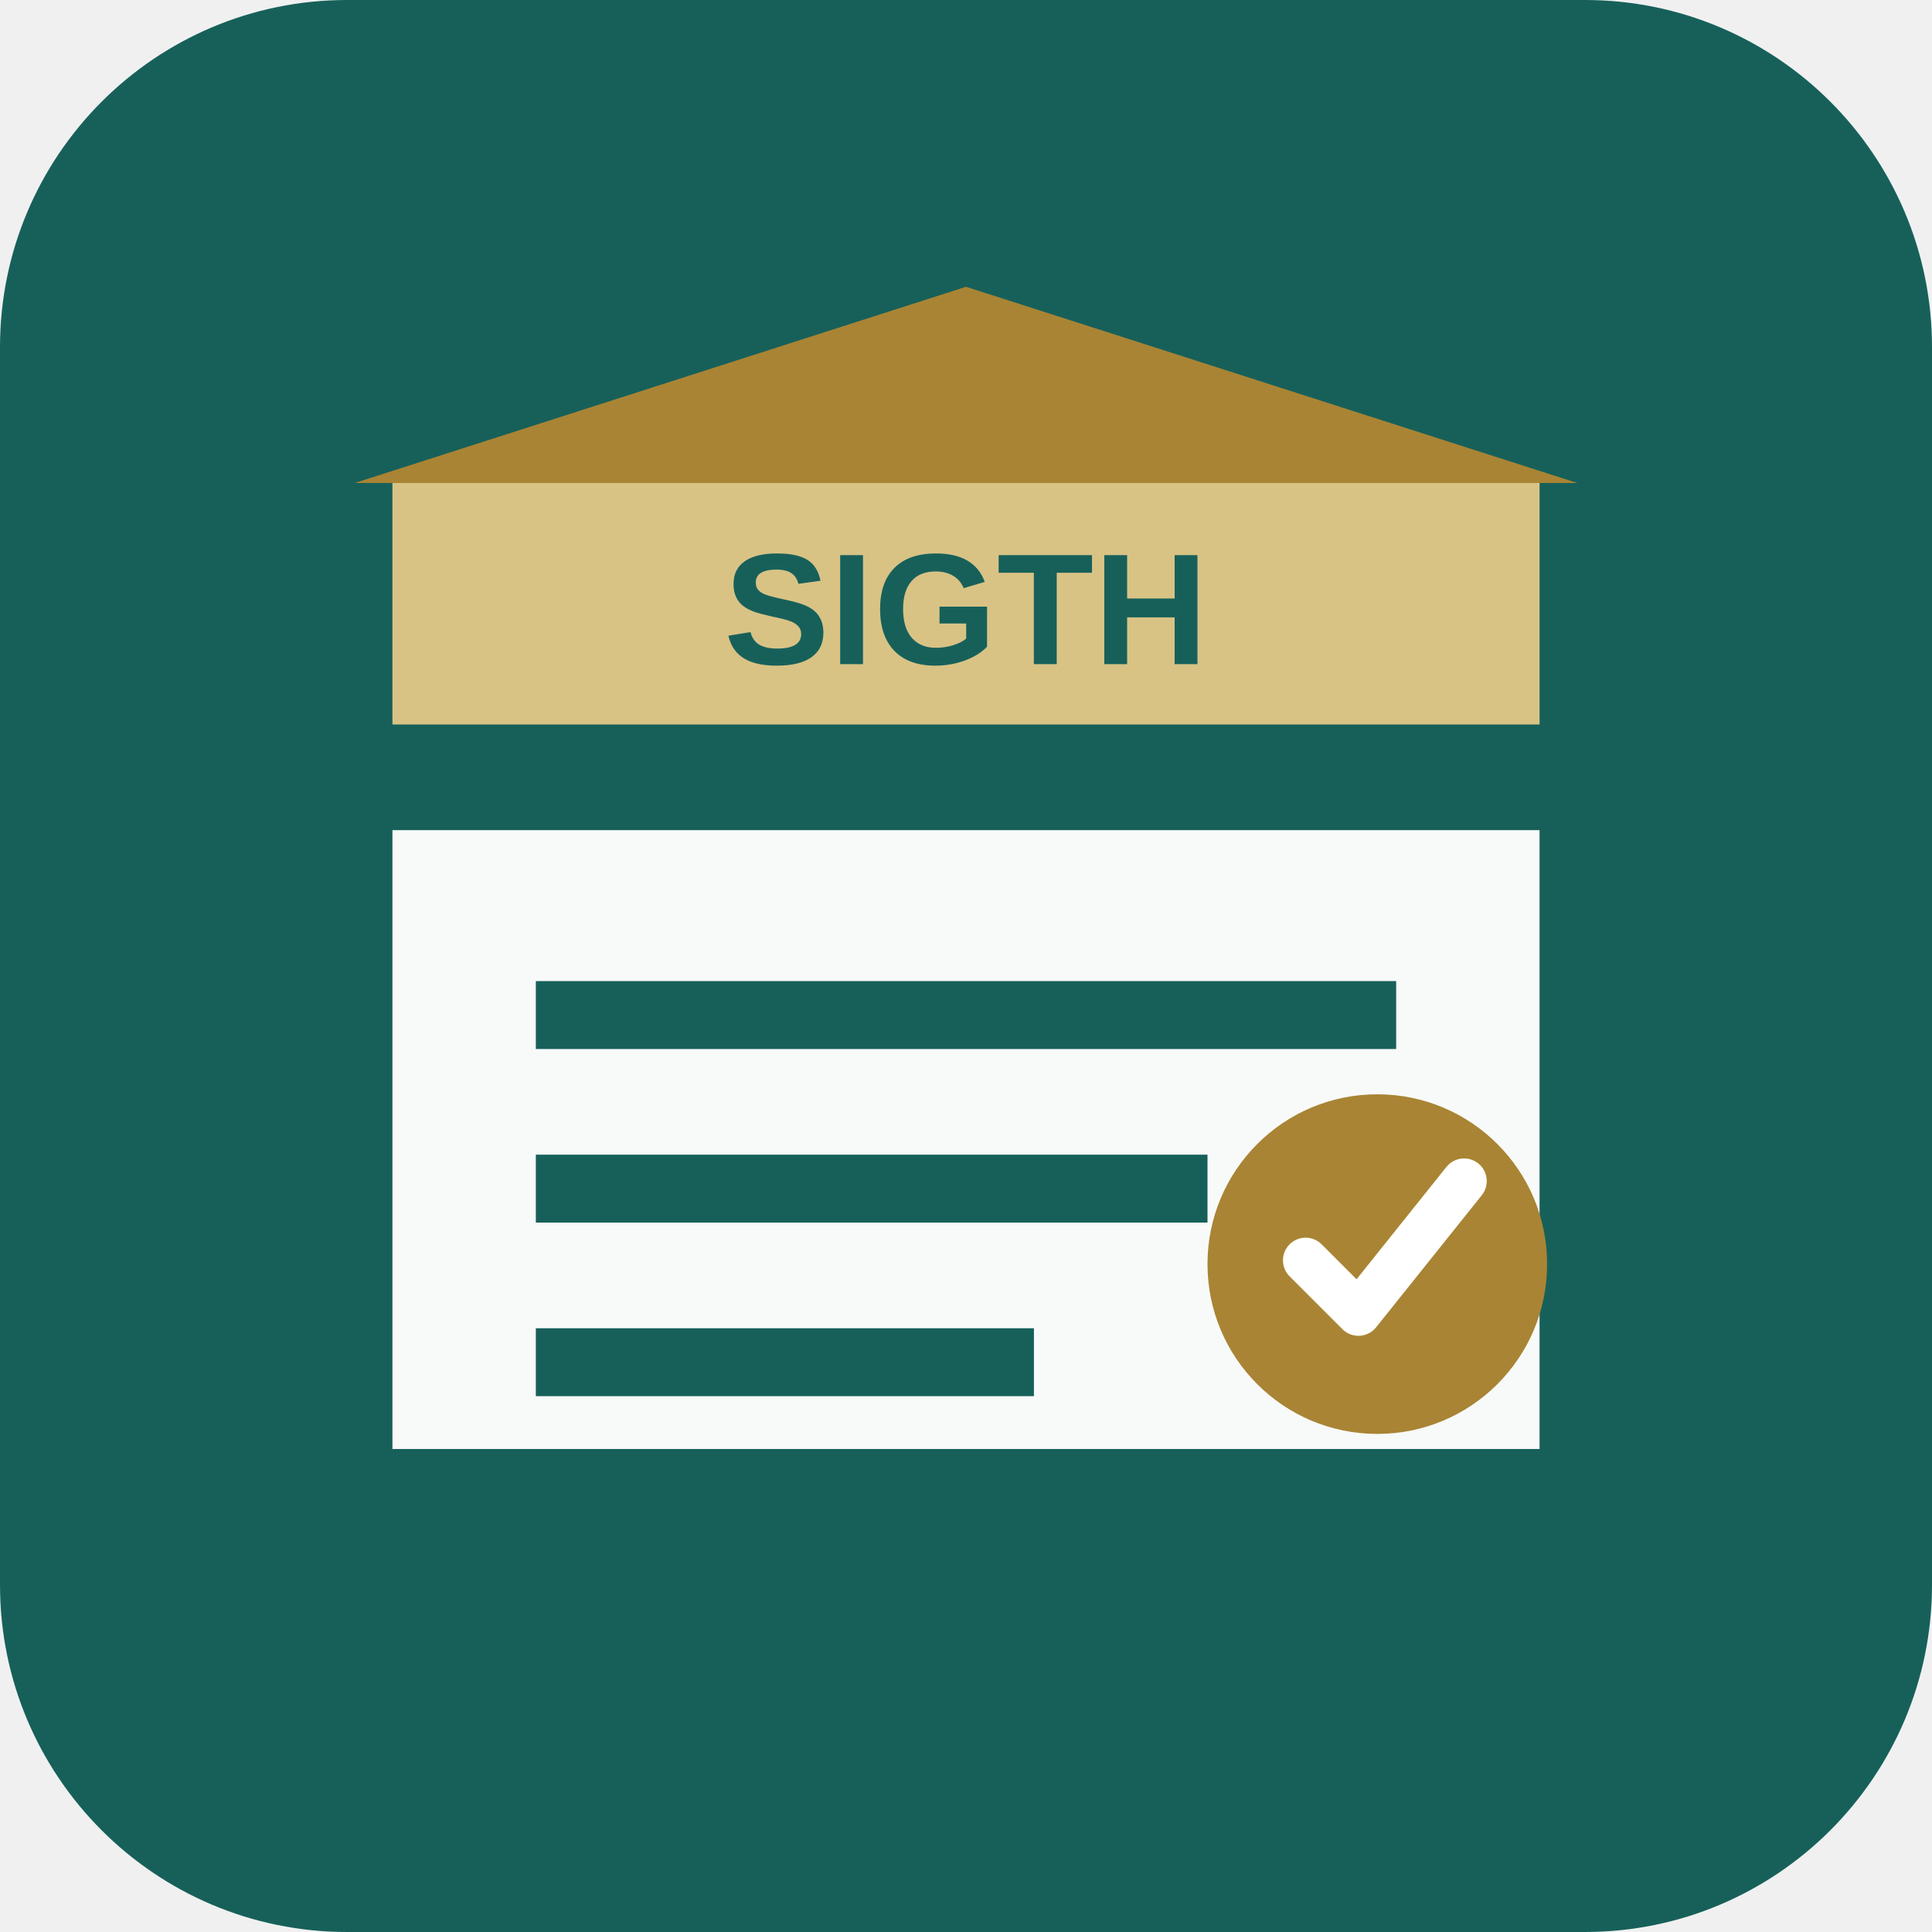
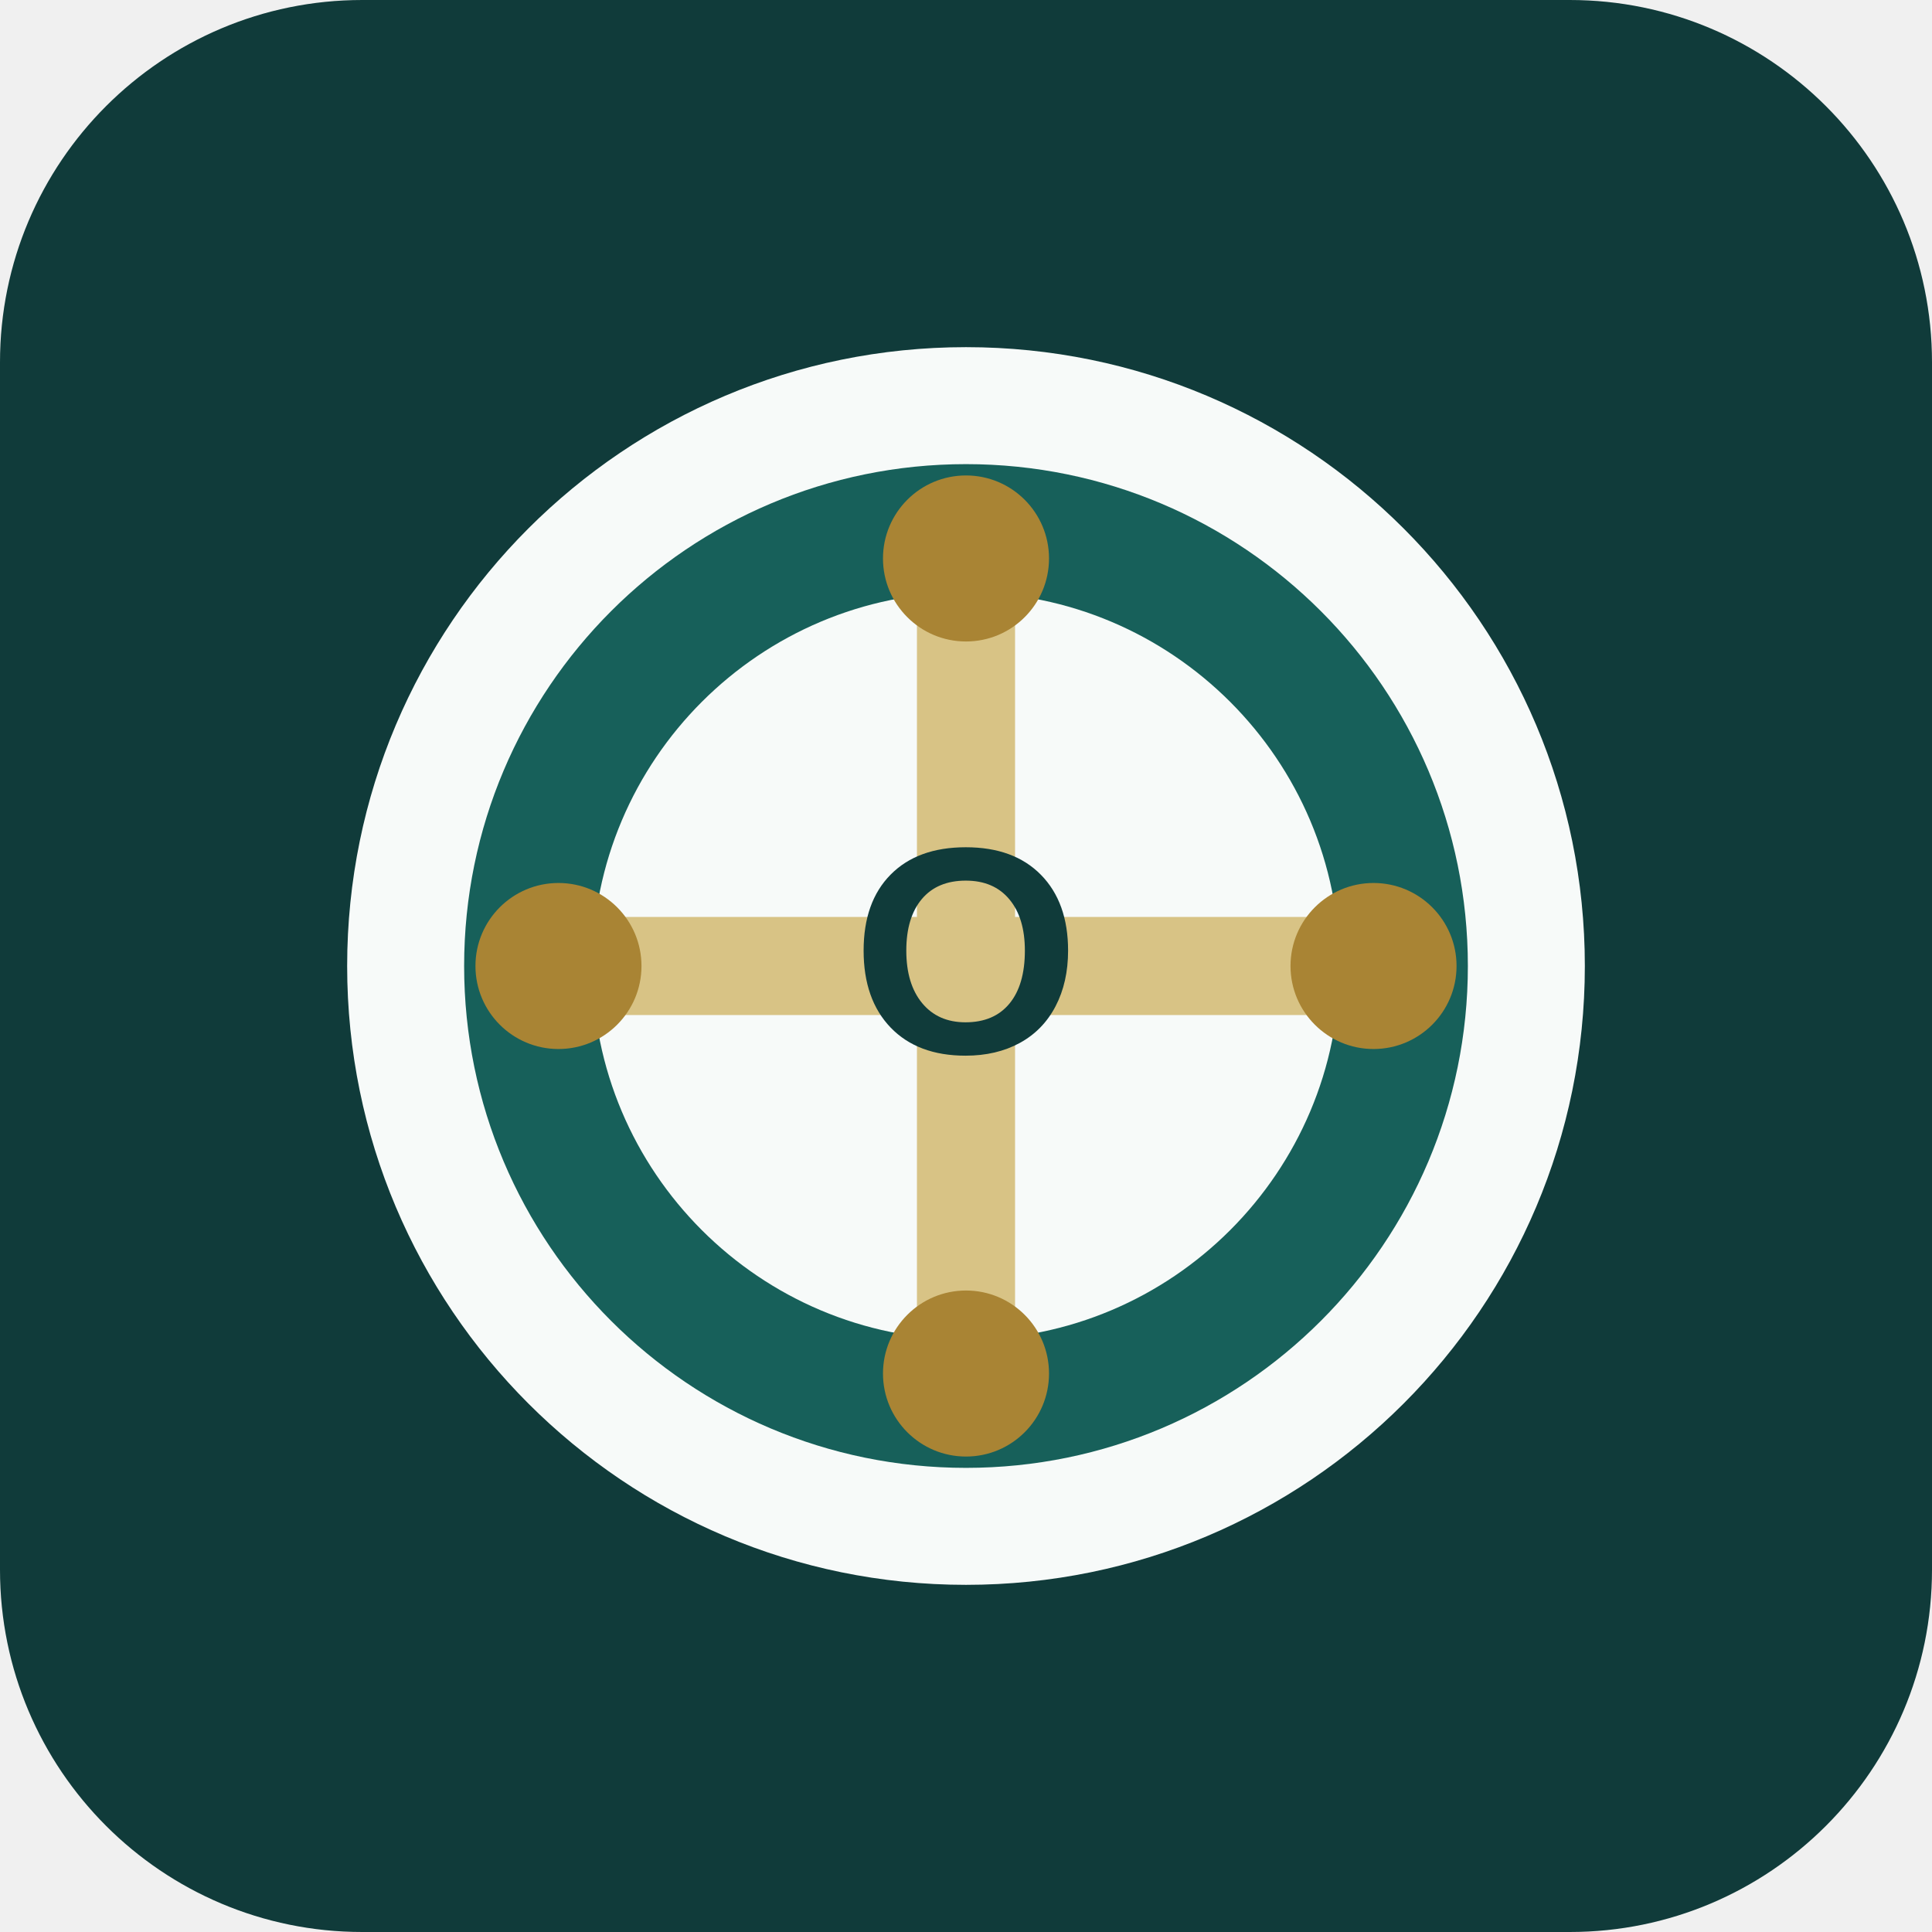
<svg xmlns="http://www.w3.org/2000/svg" viewBox="0 0 512 512" role="img" aria-labelledby="title desc">
-   <rect width="512" height="512" rx="92" fill="#17605a" />
-   <path d="M104 128h304v64H104z" fill="#d8c385" />
-   <path d="M104 220h304v164H104z" fill="#f7faf9" />
-   <path d="M142 260h228v18H142zm0 46h178v18H142zm0 46h132v18H142z" fill="#17605a" />
-   <circle cx="365" cy="335" r="45" fill="#a98434" />
-   <path d="M346 334l14 14 28-35" fill="none" stroke="#fff" stroke-width="12" stroke-linecap="round" stroke-linejoin="round" />
-   <path d="M256 76l162 52H94z" fill="#a98434" />
-   <text x="256" y="176" fill="#17605a" font-family="Arial, Helvetica, sans-serif" font-size="42" font-weight="700" text-anchor="middle">SIGTH</text>
+   <rect width="512" height="512" rx="96" fill="#103b3a" />
+   <circle cx="256" cy="256" r="164" fill="#f7faf9" />
+   <circle cx="256" cy="256" r="116" fill="none" stroke="#17605a" stroke-width="34" />
+   <path d="M256 148v216M148 256h216" stroke="#d8c385" stroke-width="26" stroke-linecap="round" />
+   <circle cx="256" cy="148" r="22" fill="#a98434" />
+   <circle cx="364" cy="256" r="22" fill="#a98434" />
+   <circle cx="256" cy="364" r="22" fill="#a98434" />
+   <circle cx="148" cy="256" r="22" fill="#a98434" />
+   <text x="256" y="279" fill="#103b3a" font-family="Arial, Helvetica, sans-serif" font-size="78" font-weight="800" text-anchor="middle">O</text>
</svg>
